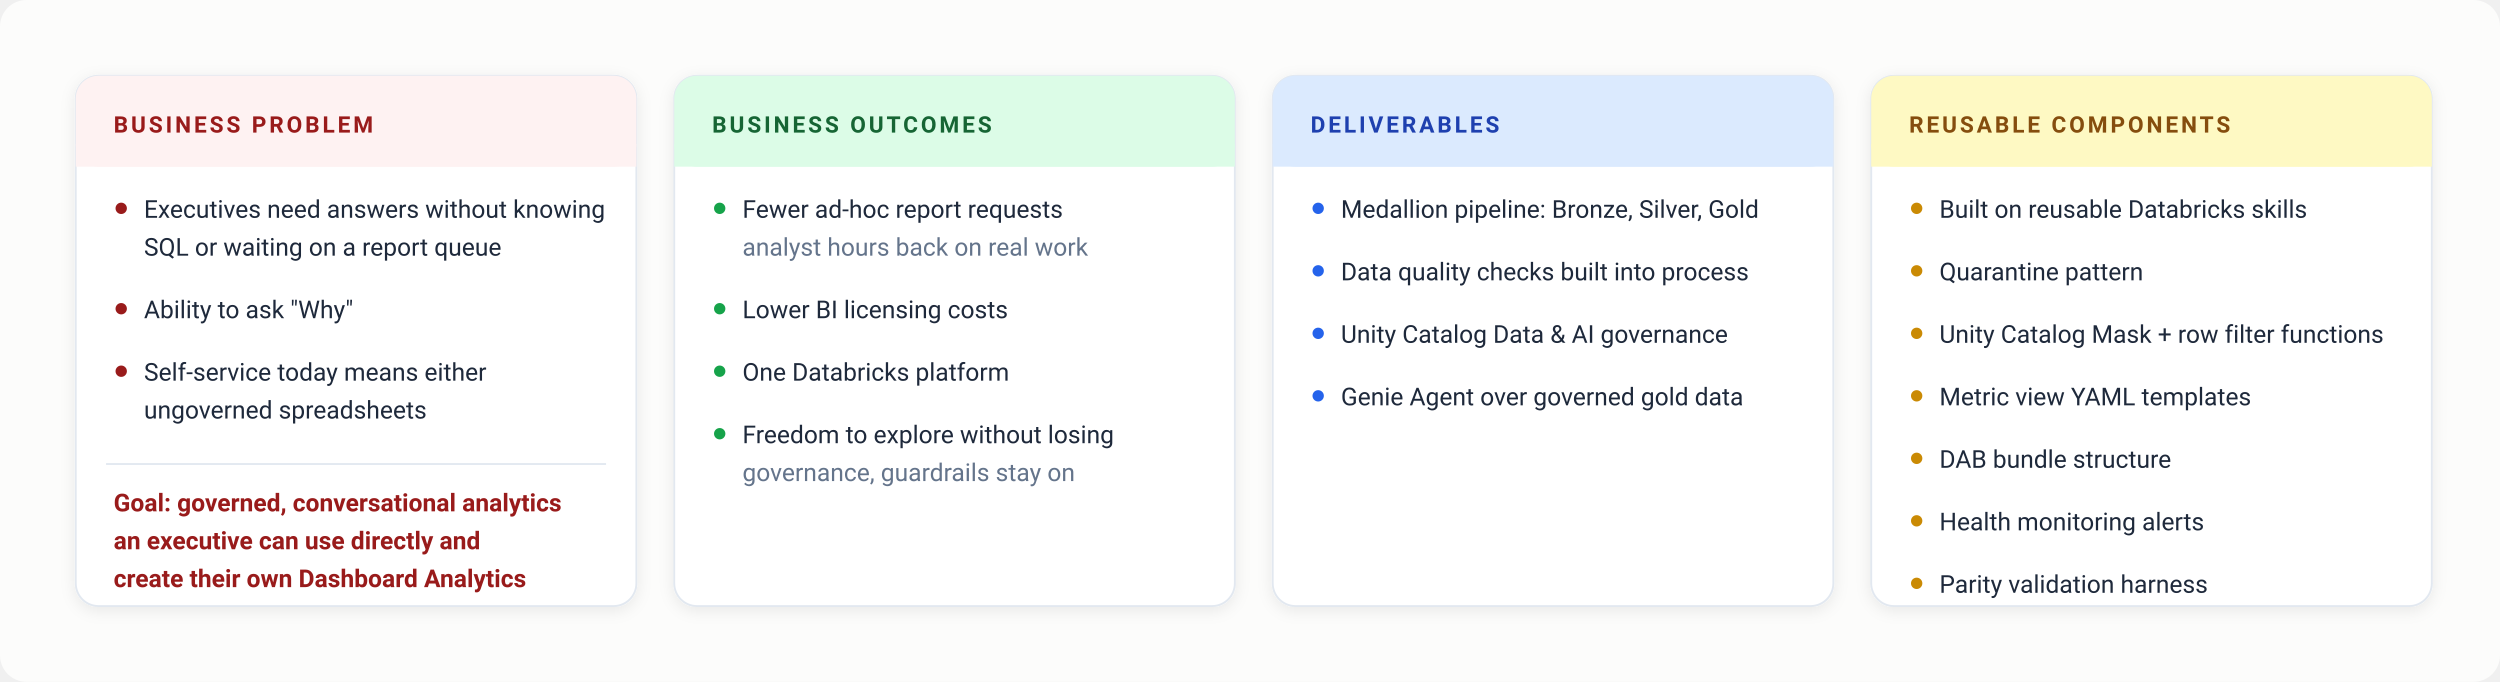
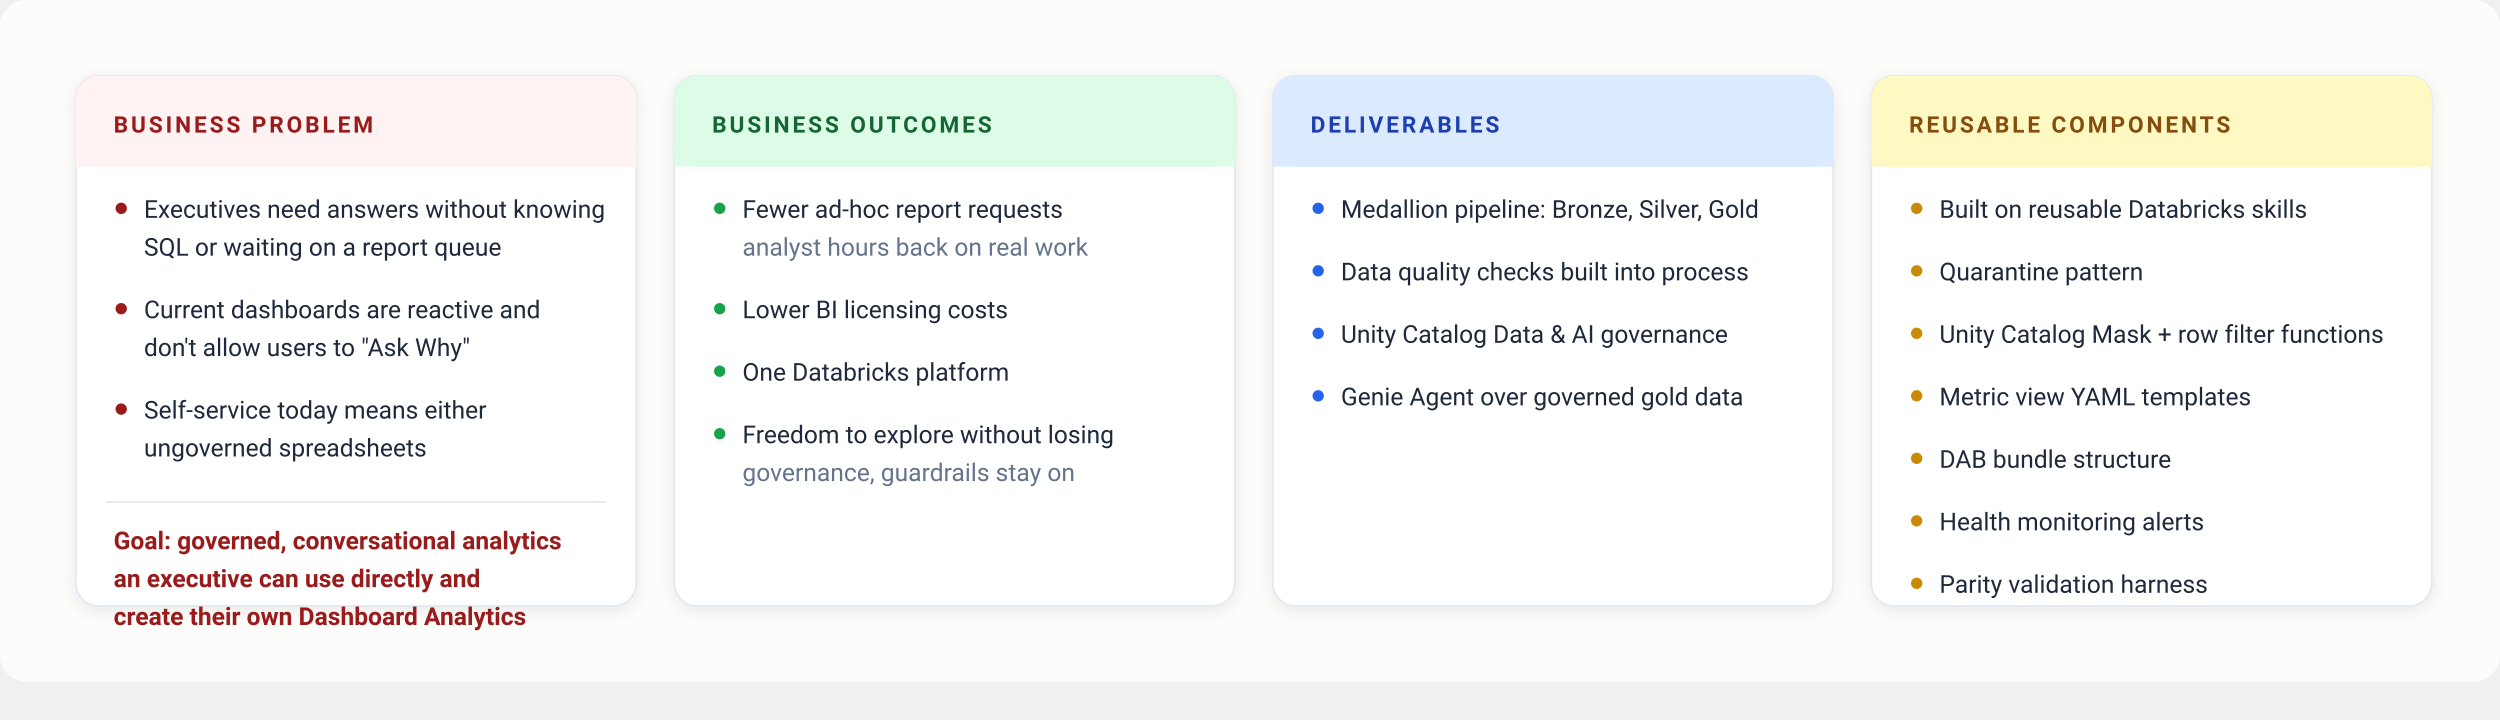
- <svg xmlns="http://www.w3.org/2000/svg" viewBox="0 0 1320 360" width="1320" height="360" role="img" aria-labelledby="ct cd">
+ <svg xmlns="http://www.w3.org/2000/svg" viewBox="0 0 1320 380" width="1320" height="380" role="img" aria-labelledby="ct cd">
  <defs>
    <filter id="sh" x="-10%" y="-10%" width="120%" height="130%">
      <feDropShadow dx="0" dy="2" stdDeviation="4" flood-color="#000" flood-opacity="0.08" />
    </filter>
  </defs>
  <rect width="1320" height="360" rx="14" fill="#fcfcfb" />
  <rect x="40" y="40" width="296" height="280" rx="12" fill="#ffffff" stroke="#e2e8f0" stroke-width="1" filter="url(#sh)" />
  <rect x="40" y="40" width="296" height="48" rx="12" fill="#fef2f2" />
  <rect x="40" y="76" width="296" height="12" fill="#fef2f2" />
  <text font-family="-apple-system, BlinkMacSystemFont, 'Segoe UI', Roboto, sans-serif" font-size="12" font-weight="700" letter-spacing="1.5" fill="#991b1b" x="60" y="70">BUSINESS PROBLEM</text>
  <circle cx="64" cy="110" r="3" fill="#991b1b" />
  <text font-family="-apple-system, BlinkMacSystemFont, 'Segoe UI', Roboto, sans-serif" font-size="13" fill="#1e293b" x="76" y="115">Executives need answers without knowing</text>
  <text font-family="-apple-system, BlinkMacSystemFont, 'Segoe UI', Roboto, sans-serif" font-size="13" fill="#1e293b" x="76" y="135">SQL or waiting on a report queue</text>
  <circle cx="64" cy="163" r="3" fill="#991b1b" />
-   <text font-family="-apple-system, BlinkMacSystemFont, 'Segoe UI', Roboto, sans-serif" font-size="13" fill="#1e293b" x="76" y="168">Ability to ask "Why"</text>
-   <circle cx="64" cy="196" r="3" fill="#991b1b" />
-   <text font-family="-apple-system, BlinkMacSystemFont, 'Segoe UI', Roboto, sans-serif" font-size="13" fill="#1e293b" x="76" y="201">Self-service today means either</text>
-   <text font-family="-apple-system, BlinkMacSystemFont, 'Segoe UI', Roboto, sans-serif" font-size="13" fill="#1e293b" x="76" y="221">ungoverned spreadsheets</text>
-   <line x1="56" y1="245" x2="320" y2="245" stroke="#e2e8f0" stroke-width="1" />
-   <text font-family="-apple-system, BlinkMacSystemFont, 'Segoe UI', Roboto, sans-serif" font-size="13" font-weight="600" fill="#991b1b" x="60" y="270">Goal: governed, conversational analytics</text>
-   <text font-family="-apple-system, BlinkMacSystemFont, 'Segoe UI', Roboto, sans-serif" font-size="13" font-weight="600" fill="#991b1b" x="60" y="290">an executive can use directly and</text>
-   <text font-family="-apple-system, BlinkMacSystemFont, 'Segoe UI', Roboto, sans-serif" font-size="13" font-weight="600" fill="#991b1b" x="60" y="310">create their own Dashboard Analytics</text>
+   <text font-family="-apple-system, BlinkMacSystemFont, 'Segoe UI', Roboto, sans-serif" font-size="13" fill="#1e293b" x="76" y="168">Current dashboards are reactive and</text>
+   <text font-family="-apple-system, BlinkMacSystemFont, 'Segoe UI', Roboto, sans-serif" font-size="13" fill="#1e293b" x="76" y="188">don't allow users to "Ask Why"</text>
+   <circle cx="64" cy="216" r="3" fill="#991b1b" />
+   <text font-family="-apple-system, BlinkMacSystemFont, 'Segoe UI', Roboto, sans-serif" font-size="13" fill="#1e293b" x="76" y="221">Self-service today means either</text>
+   <text font-family="-apple-system, BlinkMacSystemFont, 'Segoe UI', Roboto, sans-serif" font-size="13" fill="#1e293b" x="76" y="241">ungoverned spreadsheets</text>
+   <line x1="56" y1="265" x2="320" y2="265" stroke="#e2e8f0" stroke-width="1" />
+   <text font-family="-apple-system, BlinkMacSystemFont, 'Segoe UI', Roboto, sans-serif" font-size="13" font-weight="600" fill="#991b1b" x="60" y="290">Goal: governed, conversational analytics</text>
+   <text font-family="-apple-system, BlinkMacSystemFont, 'Segoe UI', Roboto, sans-serif" font-size="13" font-weight="600" fill="#991b1b" x="60" y="310">an executive can use directly and</text>
+   <text font-family="-apple-system, BlinkMacSystemFont, 'Segoe UI', Roboto, sans-serif" font-size="13" font-weight="600" fill="#991b1b" x="60" y="330">create their own Dashboard Analytics</text>
  <rect x="356" y="40" width="296" height="280" rx="12" fill="#ffffff" stroke="#e2e8f0" stroke-width="1" filter="url(#sh)" />
  <rect x="356" y="40" width="296" height="48" rx="12" fill="#dcfce7" />
  <rect x="356" y="76" width="296" height="12" fill="#dcfce7" />
  <text font-family="-apple-system, BlinkMacSystemFont, 'Segoe UI', Roboto, sans-serif" font-size="12" font-weight="700" letter-spacing="1.5" fill="#166534" x="376" y="70">BUSINESS OUTCOMES</text>
  <circle cx="380" cy="110" r="3" fill="#16a34a" />
  <text font-family="-apple-system, BlinkMacSystemFont, 'Segoe UI', Roboto, sans-serif" font-size="13" fill="#1e293b" x="392" y="115">Fewer ad-hoc report requests</text>
  <text font-family="-apple-system, BlinkMacSystemFont, 'Segoe UI', Roboto, sans-serif" font-size="13" fill="#64748b" x="392" y="135">analyst hours back on real work</text>
  <circle cx="380" cy="163" r="3" fill="#16a34a" />
  <text font-family="-apple-system, BlinkMacSystemFont, 'Segoe UI', Roboto, sans-serif" font-size="13" fill="#1e293b" x="392" y="168">Lower BI licensing costs</text>
  <circle cx="380" cy="196" r="3" fill="#16a34a" />
  <text font-family="-apple-system, BlinkMacSystemFont, 'Segoe UI', Roboto, sans-serif" font-size="13" fill="#1e293b" x="392" y="201">One Databricks platform</text>
  <circle cx="380" cy="229" r="3" fill="#16a34a" />
  <text font-family="-apple-system, BlinkMacSystemFont, 'Segoe UI', Roboto, sans-serif" font-size="13" fill="#1e293b" x="392" y="234">Freedom to explore without losing</text>
  <text font-family="-apple-system, BlinkMacSystemFont, 'Segoe UI', Roboto, sans-serif" font-size="13" fill="#64748b" x="392" y="254">governance, guardrails stay on</text>
  <rect x="672" y="40" width="296" height="280" rx="12" fill="#ffffff" stroke="#e2e8f0" stroke-width="1" filter="url(#sh)" />
  <rect x="672" y="40" width="296" height="48" rx="12" fill="#dbeafe" />
  <rect x="672" y="76" width="296" height="12" fill="#dbeafe" />
  <text font-family="-apple-system, BlinkMacSystemFont, 'Segoe UI', Roboto, sans-serif" font-size="12" font-weight="700" letter-spacing="1.5" fill="#1e40af" x="692" y="70">DELIVERABLES</text>
  <circle cx="696" cy="110" r="3" fill="#2563eb" />
  <text font-family="-apple-system, BlinkMacSystemFont, 'Segoe UI', Roboto, sans-serif" font-size="13" fill="#1e293b" x="708" y="115">Medallion pipeline: Bronze, Silver, Gold</text>
  <circle cx="696" cy="143" r="3" fill="#2563eb" />
  <text font-family="-apple-system, BlinkMacSystemFont, 'Segoe UI', Roboto, sans-serif" font-size="13" fill="#1e293b" x="708" y="148">Data quality checks built into process</text>
  <circle cx="696" cy="176" r="3" fill="#2563eb" />
  <text font-family="-apple-system, BlinkMacSystemFont, 'Segoe UI', Roboto, sans-serif" font-size="13" fill="#1e293b" x="708" y="181">Unity Catalog Data &amp; AI governance</text>
  <circle cx="696" cy="209" r="3" fill="#2563eb" />
  <text font-family="-apple-system, BlinkMacSystemFont, 'Segoe UI', Roboto, sans-serif" font-size="13" fill="#1e293b" x="708" y="214">Genie Agent over governed gold data</text>
  <rect x="988" y="40" width="296" height="280" rx="12" fill="#ffffff" stroke="#e2e8f0" stroke-width="1" filter="url(#sh)" />
  <rect x="988" y="40" width="296" height="48" rx="12" fill="#fef9c3" />
  <rect x="988" y="76" width="296" height="12" fill="#fef9c3" />
  <text font-family="-apple-system, BlinkMacSystemFont, 'Segoe UI', Roboto, sans-serif" font-size="12" font-weight="700" letter-spacing="1.5" fill="#854d0e" x="1008" y="70">REUSABLE COMPONENTS</text>
  <circle cx="1012" cy="110" r="3" fill="#ca8a04" />
  <text font-family="-apple-system, BlinkMacSystemFont, 'Segoe UI', Roboto, sans-serif" font-size="13" fill="#1e293b" x="1024" y="115">Built on reusable Databricks skills</text>
  <circle cx="1012" cy="143" r="3" fill="#ca8a04" />
  <text font-family="-apple-system, BlinkMacSystemFont, 'Segoe UI', Roboto, sans-serif" font-size="13" fill="#1e293b" x="1024" y="148">Quarantine pattern</text>
  <circle cx="1012" cy="176" r="3" fill="#ca8a04" />
  <text font-family="-apple-system, BlinkMacSystemFont, 'Segoe UI', Roboto, sans-serif" font-size="13" fill="#1e293b" x="1024" y="181">Unity Catalog Mask + row filter functions</text>
  <circle cx="1012" cy="209" r="3" fill="#ca8a04" />
  <text font-family="-apple-system, BlinkMacSystemFont, 'Segoe UI', Roboto, sans-serif" font-size="13" fill="#1e293b" x="1024" y="214">Metric view YAML templates</text>
  <circle cx="1012" cy="242" r="3" fill="#ca8a04" />
  <text font-family="-apple-system, BlinkMacSystemFont, 'Segoe UI', Roboto, sans-serif" font-size="13" fill="#1e293b" x="1024" y="247">DAB bundle structure</text>
  <circle cx="1012" cy="275" r="3" fill="#ca8a04" />
  <text font-family="-apple-system, BlinkMacSystemFont, 'Segoe UI', Roboto, sans-serif" font-size="13" fill="#1e293b" x="1024" y="280">Health monitoring alerts</text>
  <circle cx="1012" cy="308" r="3" fill="#ca8a04" />
  <text font-family="-apple-system, BlinkMacSystemFont, 'Segoe UI', Roboto, sans-serif" font-size="13" fill="#1e293b" x="1024" y="313">Parity validation harness</text>
</svg>
